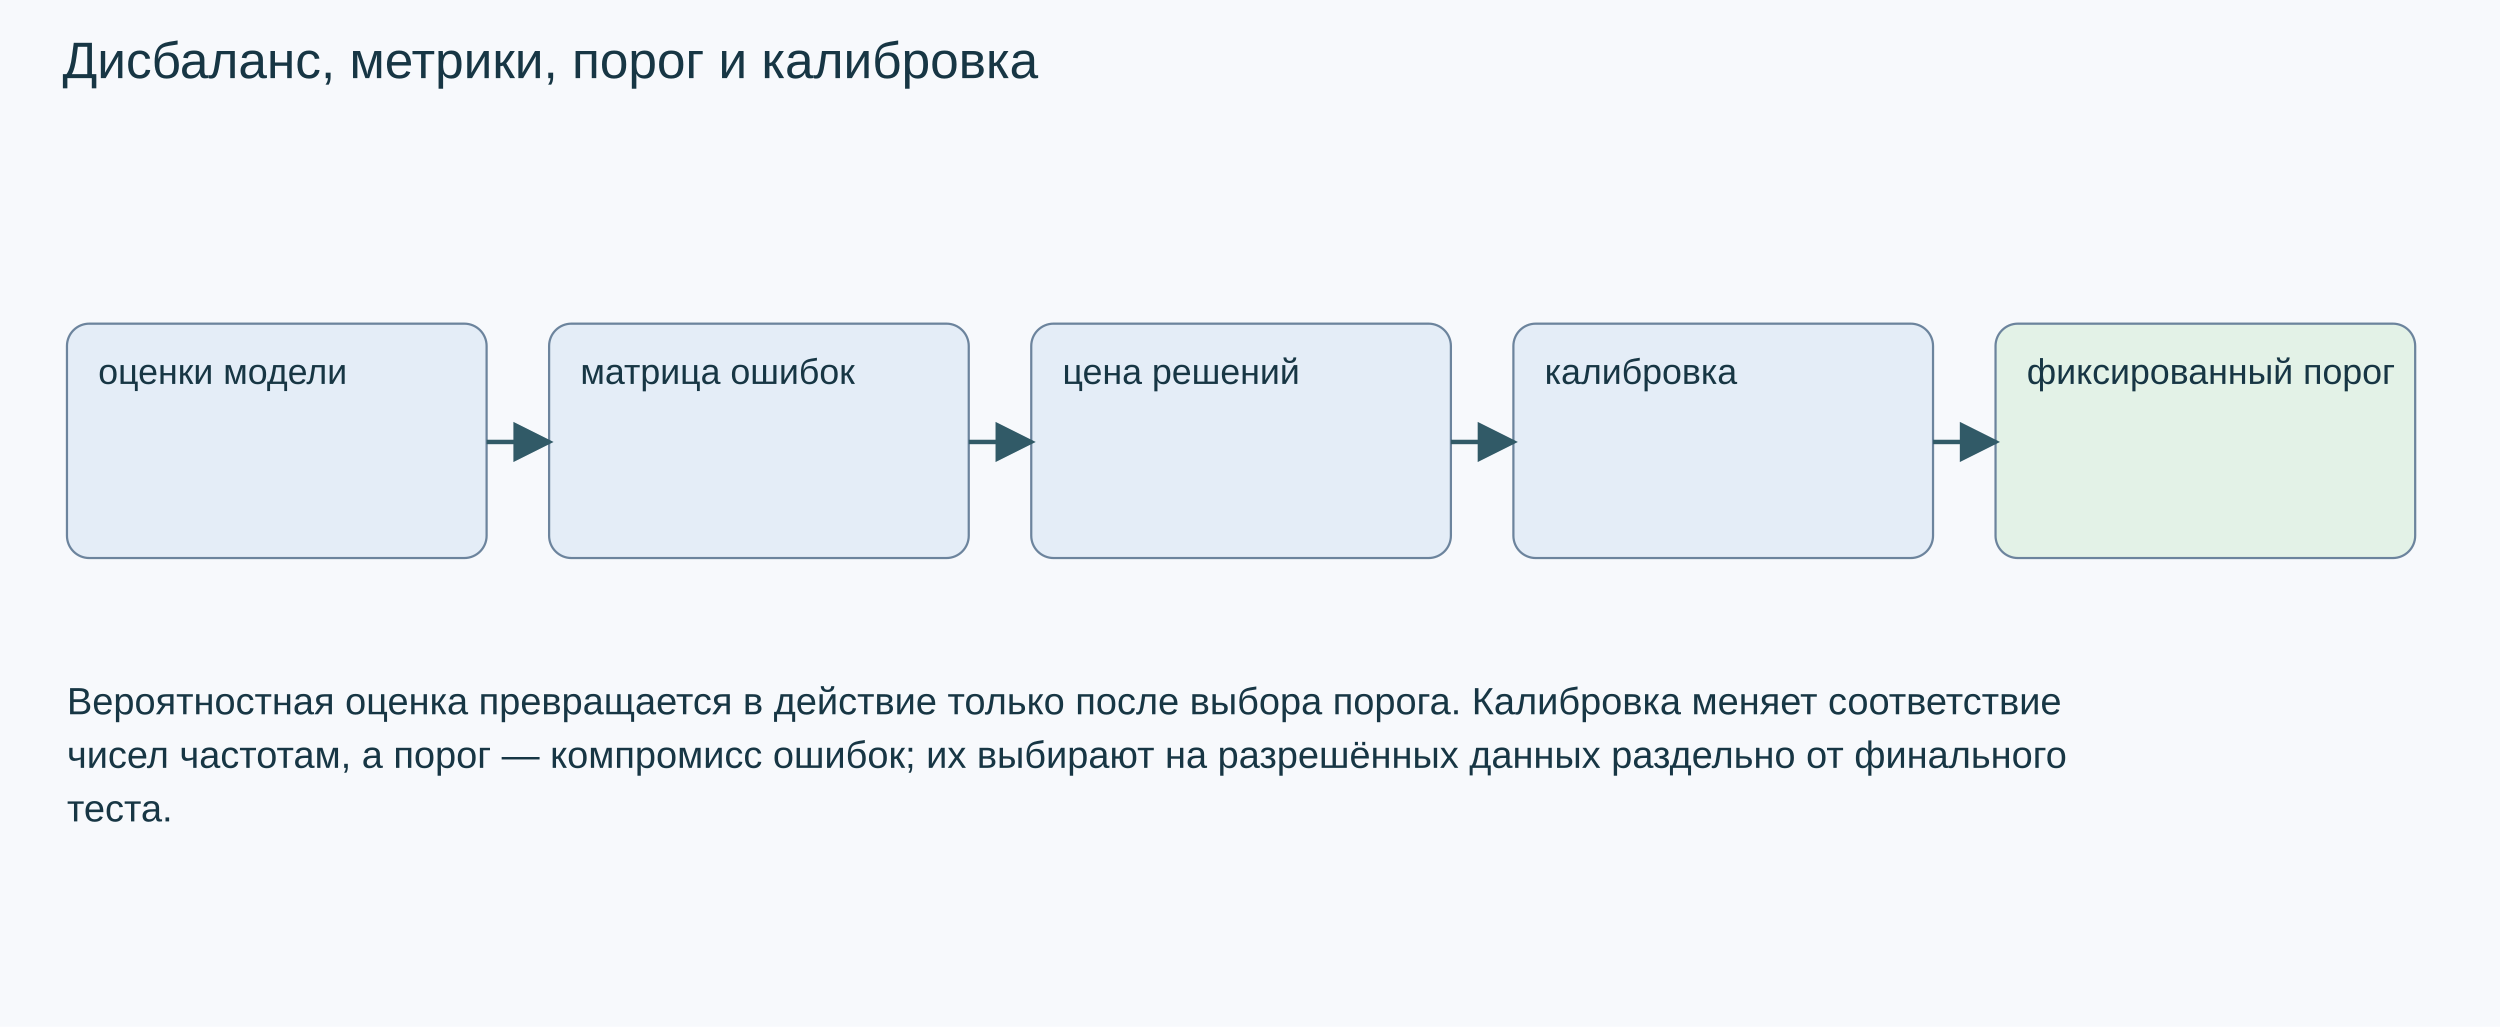
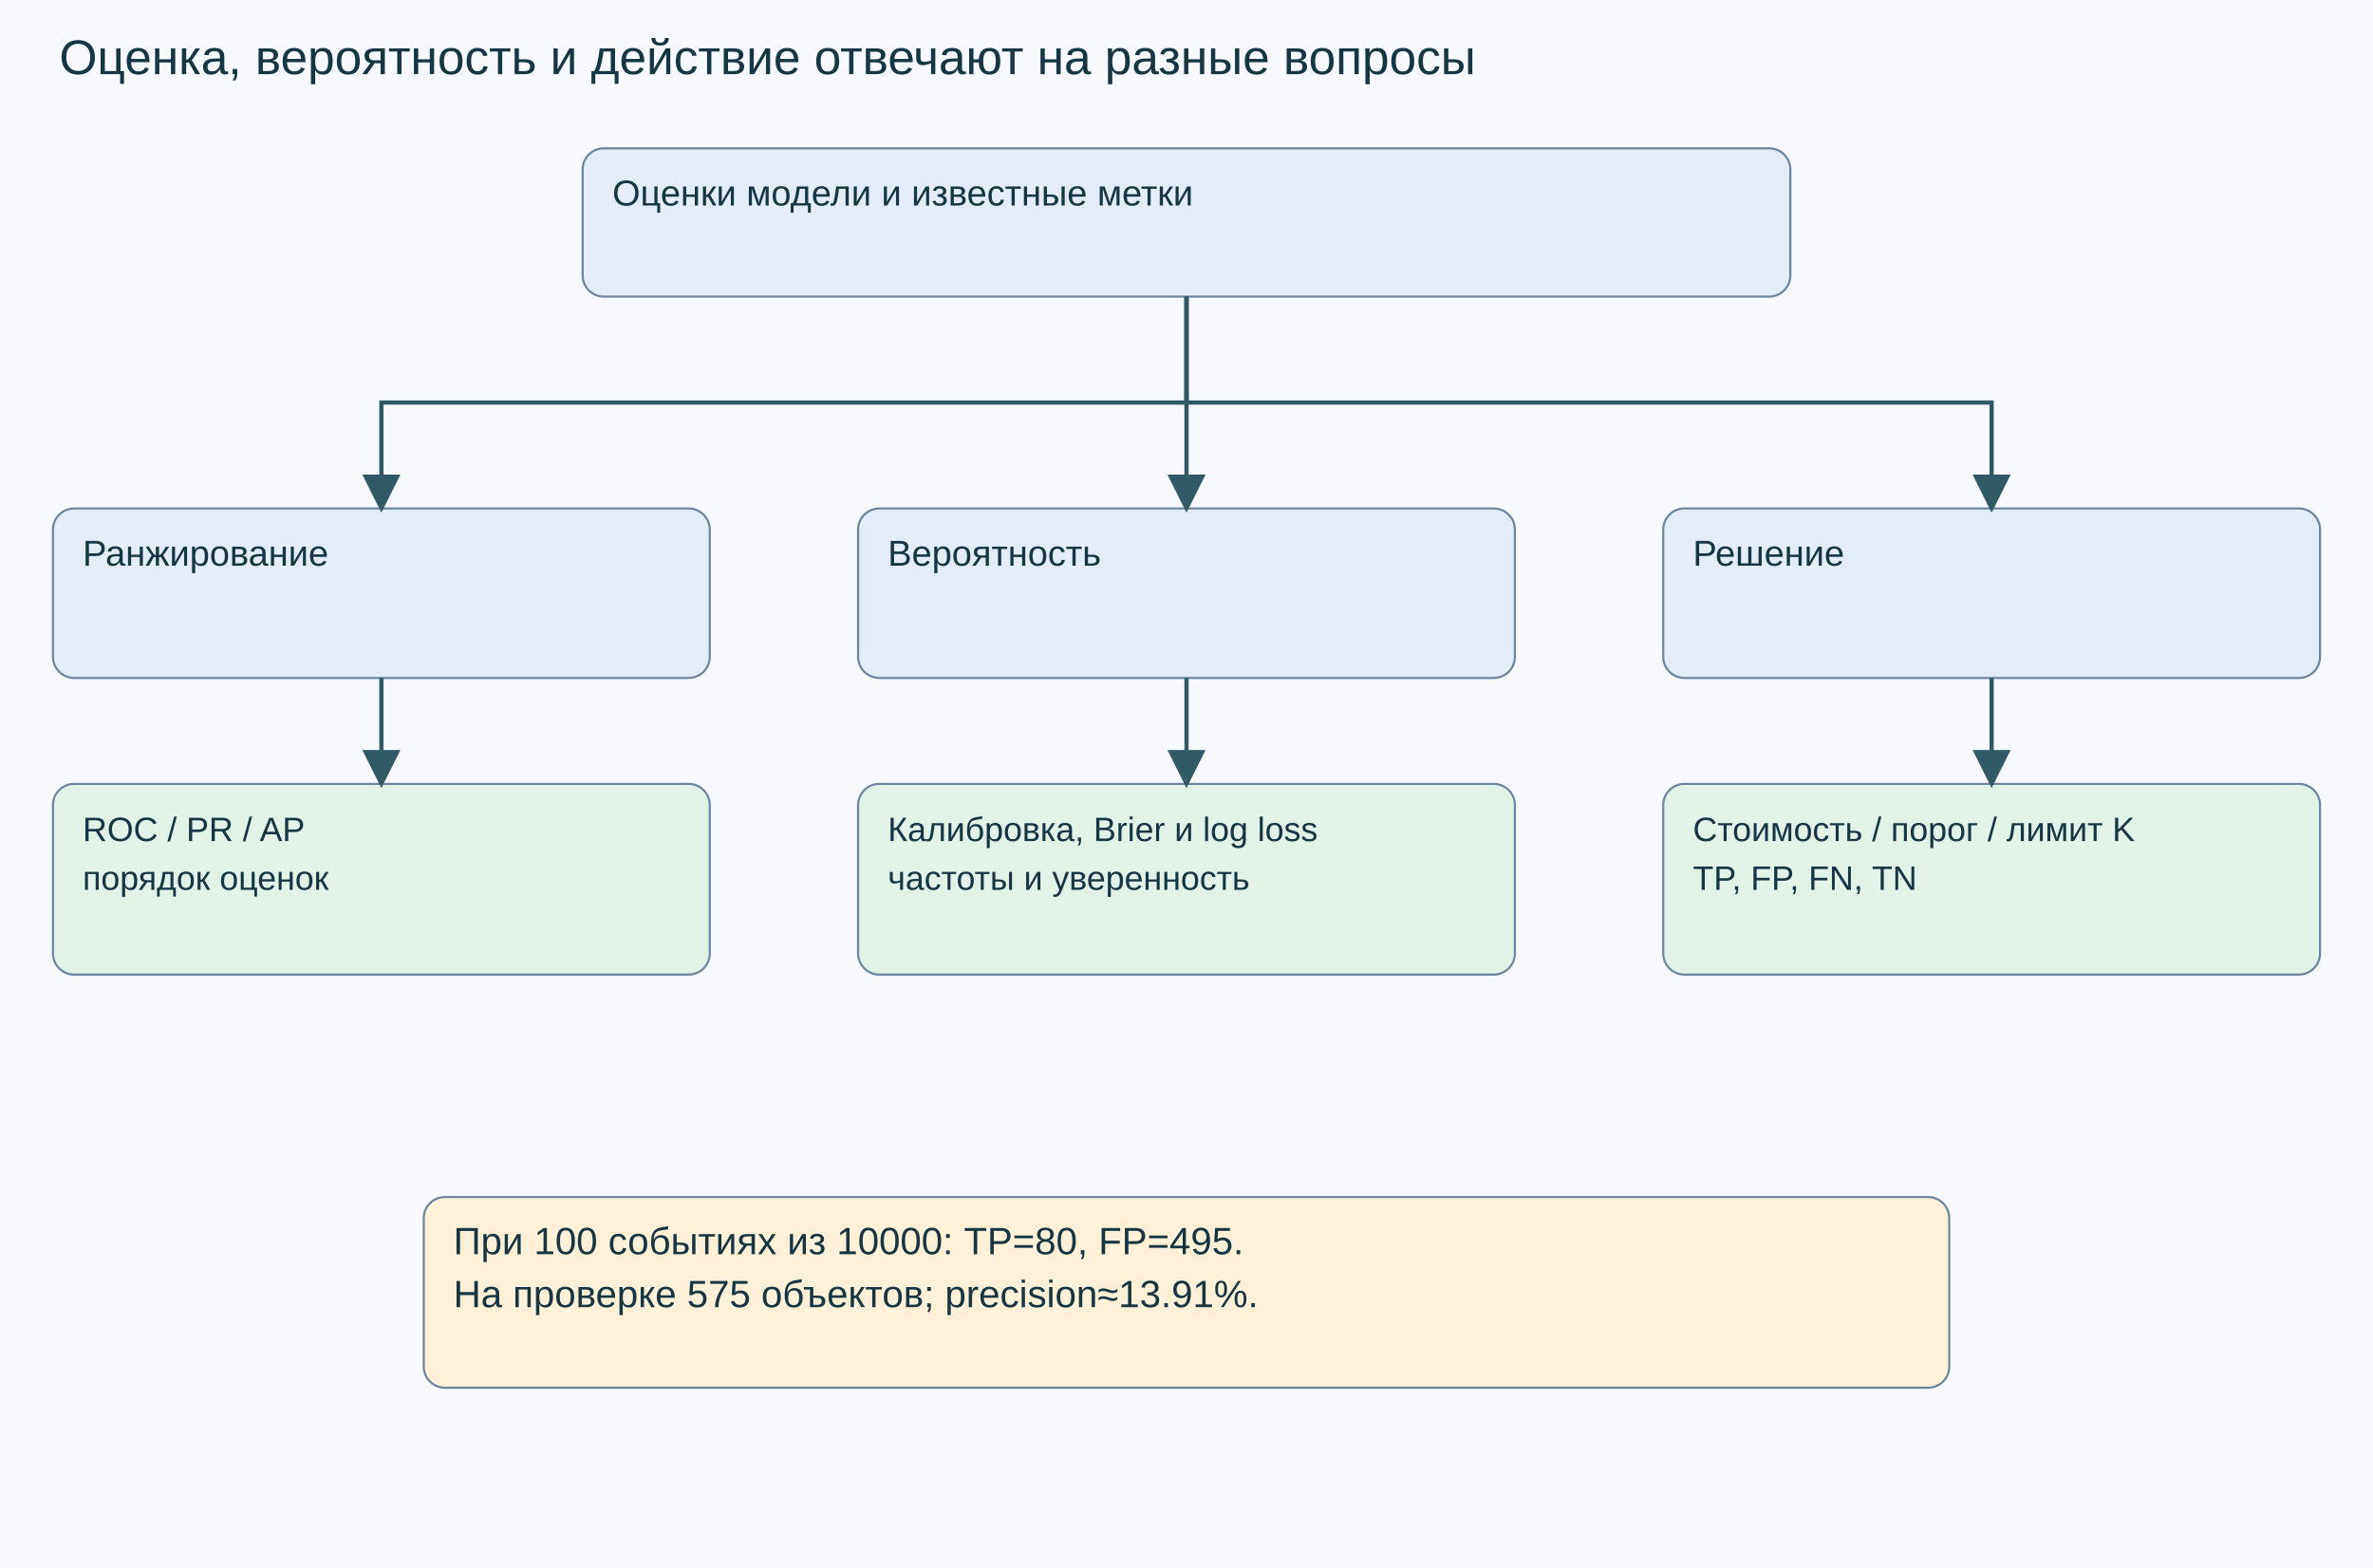
- <svg xmlns="http://www.w3.org/2000/svg" viewBox="0 0 1120 460" role="img" aria-labelledby="title desc">
+ <svg xmlns="http://www.w3.org/2000/svg" viewBox="0 0 1120 740" role="img" aria-labelledby="title desc">
  <defs>
    <marker id="arrow" markerWidth="9" markerHeight="9" refX="8" refY="4.5" orient="auto">
      <path d="M0,0 L9,4.5 L0,9" fill="#315a67" />
    </marker>
  </defs>
-   <rect width="1120" height="460" fill="#f7f9fc" />
+   <rect width="1120" height="740" fill="#f7f9fc" />
  <text x="28" y="35" font-family="Segoe UI,Arial,sans-serif" font-size="23" fill="#173644">
-     <tspan x="28" dy="0">Дисбаланс, метрики, порог и калибровка</tspan>
+     <tspan x="28" dy="0">Оценка, вероятность и действие отвечают на разные вопросы</tspan>
  </text>
-   <rect x="30" y="145" width="188" height="105" rx="10" fill="#e4edf7" stroke="#6c849d" />
-   <text x="44" y="172" font-family="Segoe UI,Arial,sans-serif" font-size="16" fill="#173644">
-     <tspan x="44" dy="0">оценки модели</tspan>
+   <rect x="275" y="70" width="570" height="70" rx="10" fill="#e4edf7" stroke="#6c849d" />
+   <text x="289" y="97" font-family="Segoe UI,Arial,sans-serif" font-size="17" fill="#173644">
+     <tspan x="289" dy="0">Оценки модели и известные метки</tspan>
  </text>
-   <rect x="246" y="145" width="188" height="105" rx="10" fill="#e4edf7" stroke="#6c849d" />
-   <text x="260" y="172" font-family="Segoe UI,Arial,sans-serif" font-size="16" fill="#173644">
-     <tspan x="260" dy="0">матрица ошибок</tspan>
+   <rect x="25" y="240" width="310" height="80" rx="10" fill="#e4edf7" stroke="#6c849d" />
+   <text x="39" y="267" font-family="Segoe UI,Arial,sans-serif" font-size="17" fill="#173644">
+     <tspan x="39" dy="0">Ранжирование</tspan>
  </text>
-   <path d="M218,198 L246,198" fill="none" stroke="#315a67" stroke-width="2" marker-end="url(#arrow)" />
-   <rect x="462" y="145" width="188" height="105" rx="10" fill="#e4edf7" stroke="#6c849d" />
-   <text x="476" y="172" font-family="Segoe UI,Arial,sans-serif" font-size="16" fill="#173644">
-     <tspan x="476" dy="0">цена решений</tspan>
+   <rect x="25" y="370" width="310" height="90" rx="10" fill="#e3f2e7" stroke="#6c849d" />
+   <text x="39" y="397" font-family="Segoe UI,Arial,sans-serif" font-size="16" fill="#173644">
+     <tspan x="39" dy="0">ROC / PR / AP</tspan>
+     <tspan x="39" dy="23">порядок оценок</tspan>
  </text>
-   <path d="M434,198 L462,198" fill="none" stroke="#315a67" stroke-width="2" marker-end="url(#arrow)" />
-   <rect x="678" y="145" width="188" height="105" rx="10" fill="#e4edf7" stroke="#6c849d" />
-   <text x="692" y="172" font-family="Segoe UI,Arial,sans-serif" font-size="16" fill="#173644">
-     <tspan x="692" dy="0">калибровка</tspan>
+   <path d="M560,140 L560,190 L180,190 L180,240" fill="none" stroke="#315a67" stroke-width="2" marker-end="url(#arrow)" />
+   <path d="M180,320 L180,370" fill="none" stroke="#315a67" stroke-width="2" marker-end="url(#arrow)" />
+   <rect x="405" y="240" width="310" height="80" rx="10" fill="#e4edf7" stroke="#6c849d" />
+   <text x="419" y="267" font-family="Segoe UI,Arial,sans-serif" font-size="17" fill="#173644">
+     <tspan x="419" dy="0">Вероятность</tspan>
  </text>
-   <path d="M650,198 L678,198" fill="none" stroke="#315a67" stroke-width="2" marker-end="url(#arrow)" />
-   <rect x="894" y="145" width="188" height="105" rx="10" fill="#e3f2e7" stroke="#6c849d" />
-   <text x="908" y="172" font-family="Segoe UI,Arial,sans-serif" font-size="16" fill="#173644">
-     <tspan x="908" dy="0">фиксированный порог</tspan>
+   <rect x="405" y="370" width="310" height="90" rx="10" fill="#e3f2e7" stroke="#6c849d" />
+   <text x="419" y="397" font-family="Segoe UI,Arial,sans-serif" font-size="16" fill="#173644">
+     <tspan x="419" dy="0">Калибровка, Brier и log loss</tspan>
+     <tspan x="419" dy="23">частоты и уверенность</tspan>
  </text>
-   <path d="M866,198 L894,198" fill="none" stroke="#315a67" stroke-width="2" marker-end="url(#arrow)" />
-   <text x="30" y="320" font-family="Segoe UI,Arial,sans-serif" font-size="17" fill="#173644">
-     <tspan x="30" dy="0">Вероятностная оценка превращается в действие только после выбора порога. Калибровка меняет соответствие</tspan>
-     <tspan x="30" dy="24">чисел частотам, а порог — компромисс ошибок; их выбирают на разрешённых данных раздельно от финального</tspan>
-     <tspan x="30" dy="24">теста.</tspan>
+   <path d="M560,140 L560,190 L560,190 L560,240" fill="none" stroke="#315a67" stroke-width="2" marker-end="url(#arrow)" />
+   <path d="M560,320 L560,370" fill="none" stroke="#315a67" stroke-width="2" marker-end="url(#arrow)" />
+   <rect x="785" y="240" width="310" height="80" rx="10" fill="#e4edf7" stroke="#6c849d" />
+   <text x="799" y="267" font-family="Segoe UI,Arial,sans-serif" font-size="17" fill="#173644">
+     <tspan x="799" dy="0">Решение</tspan>
+   </text>
+   <rect x="785" y="370" width="310" height="90" rx="10" fill="#e3f2e7" stroke="#6c849d" />
+   <text x="799" y="397" font-family="Segoe UI,Arial,sans-serif" font-size="16" fill="#173644">
+     <tspan x="799" dy="0">Стоимость / порог / лимит K</tspan>
+     <tspan x="799" dy="23">TP, FP, FN, TN</tspan>
+   </text>
+   <path d="M560,140 L560,190 L940,190 L940,240" fill="none" stroke="#315a67" stroke-width="2" marker-end="url(#arrow)" />
+   <path d="M940,320 L940,370" fill="none" stroke="#315a67" stroke-width="2" marker-end="url(#arrow)" />
+   <rect x="200" y="565" width="720" height="90" rx="10" fill="#fff1d7" stroke="#6c849d" />
+   <text x="214" y="592" font-family="Segoe UI,Arial,sans-serif" font-size="18" fill="#173644">
+     <tspan x="214" dy="0">При 100 событиях из 10000: TP=80, FP=495.</tspan>
+     <tspan x="214" dy="25">На проверке 575 объектов; precision≈13.91%.</tspan>
  </text>
</svg>
